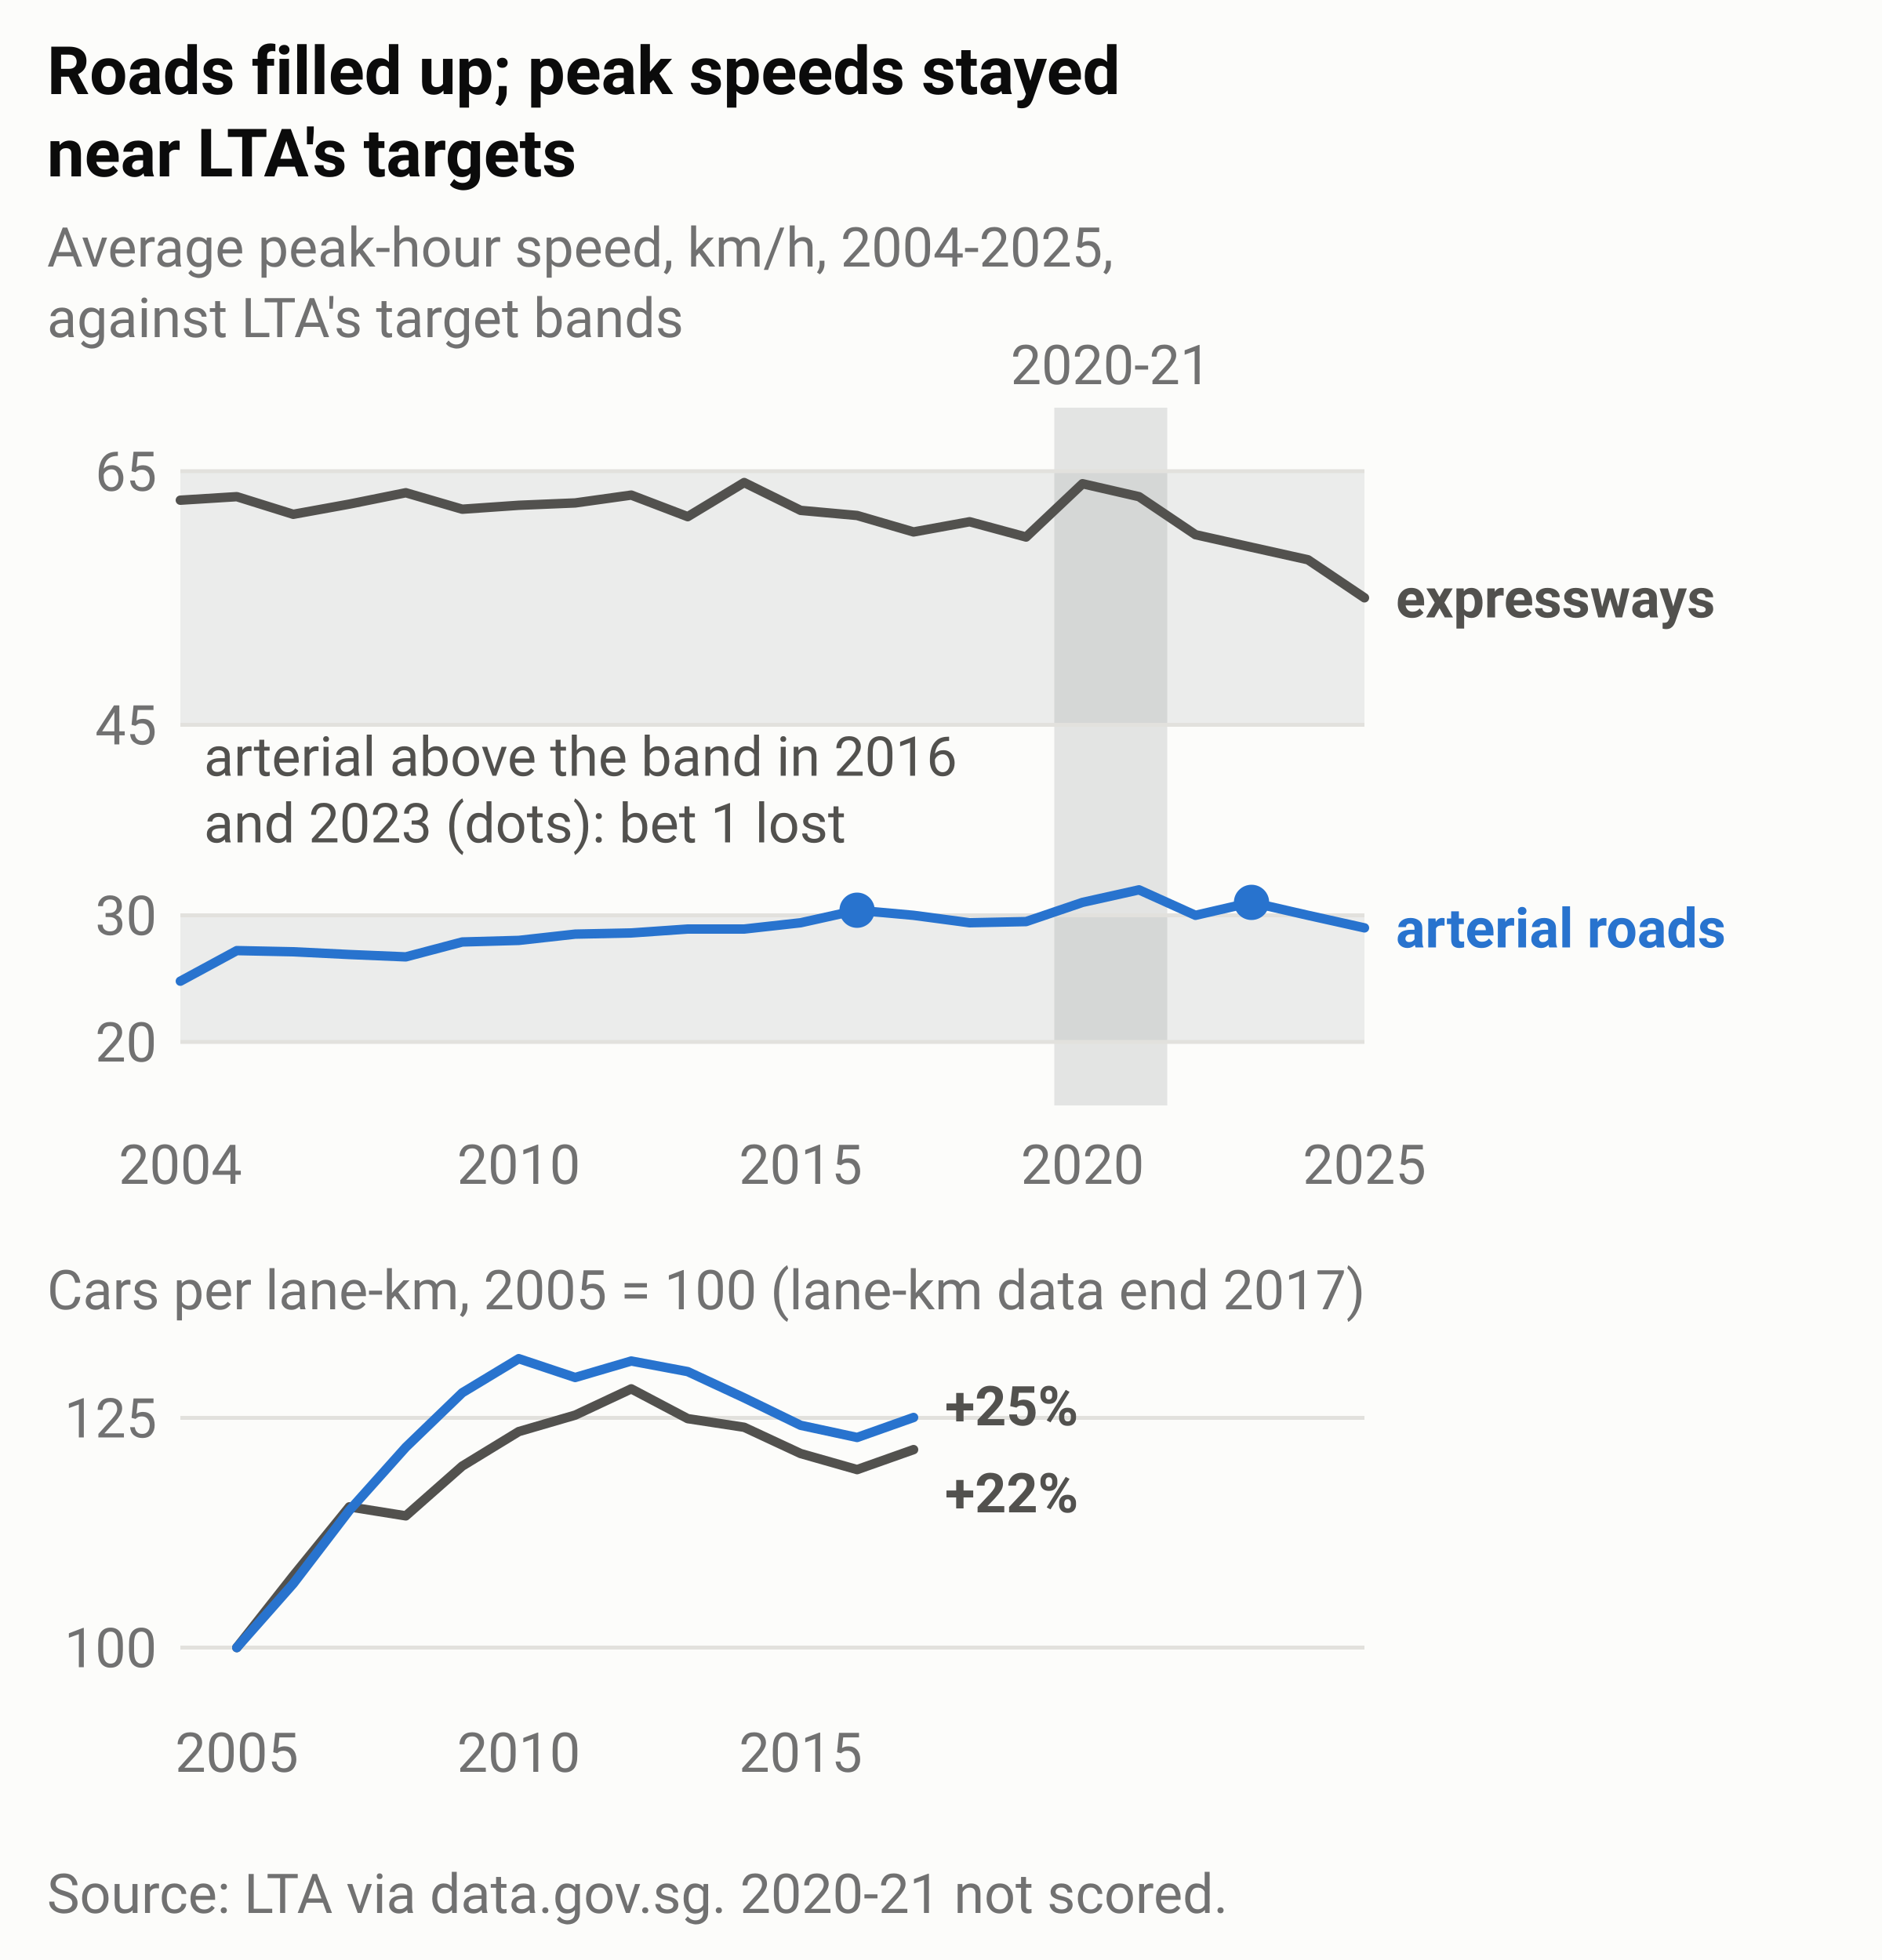
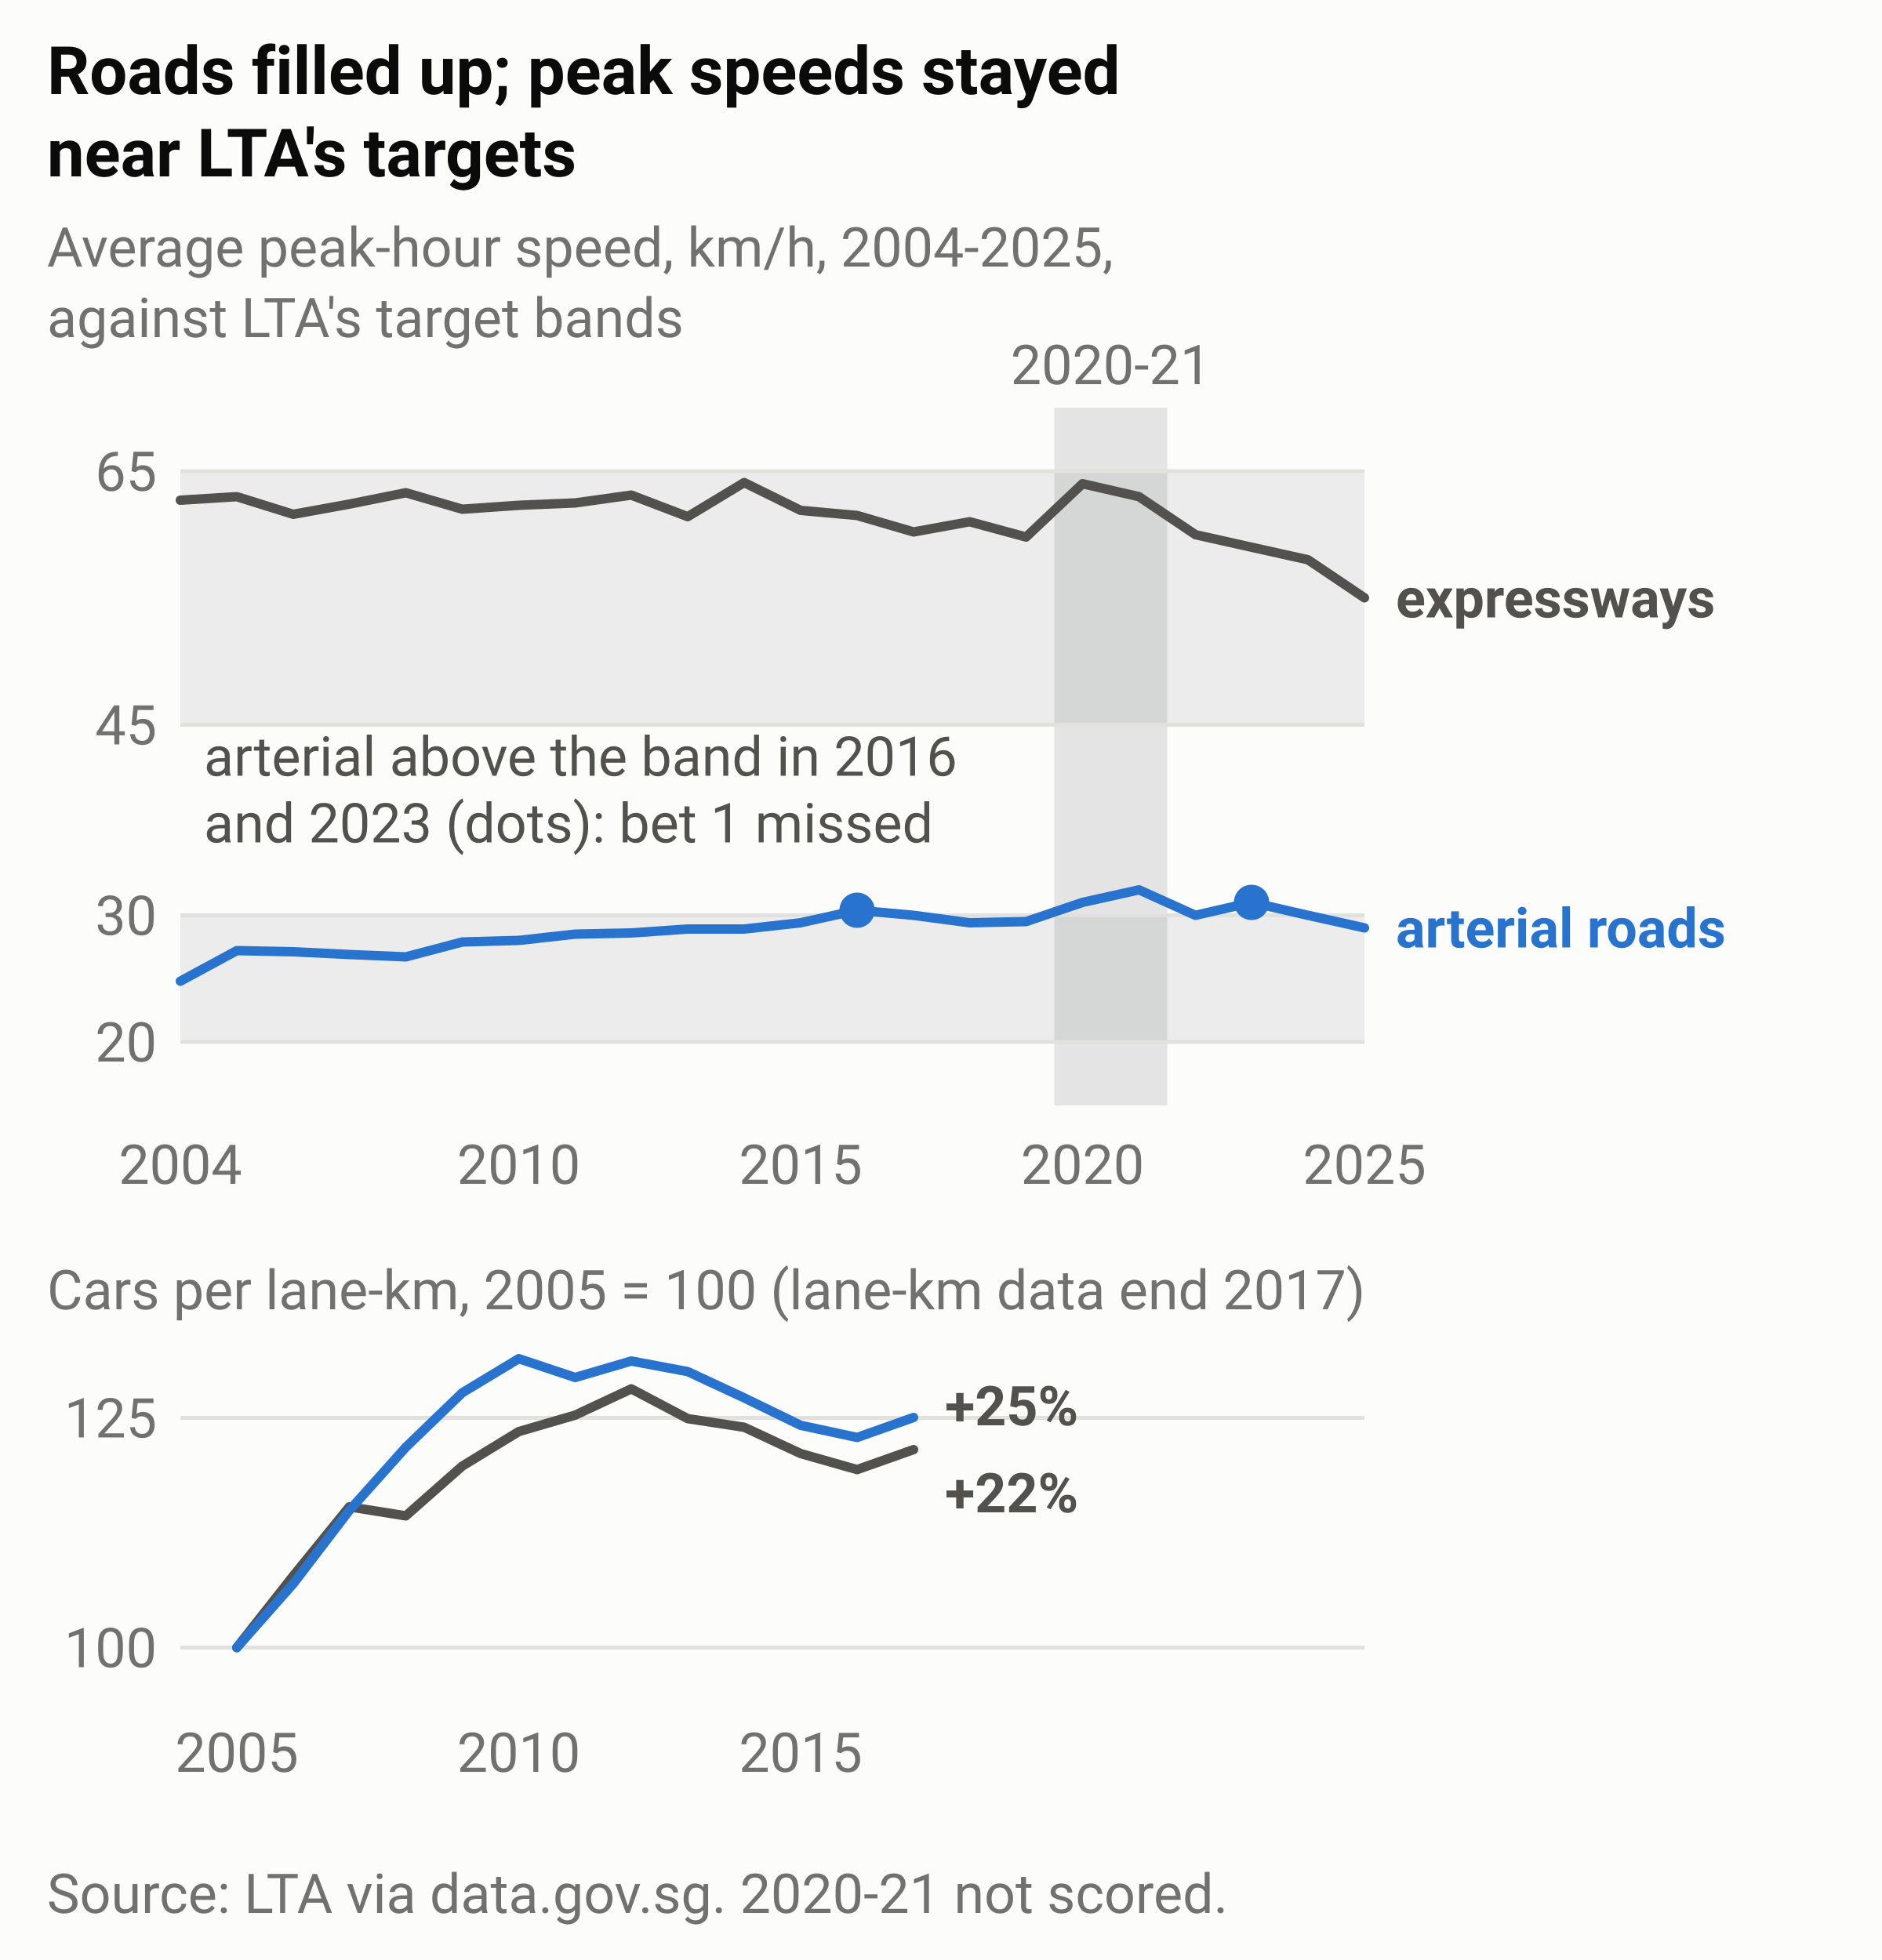
<svg xmlns="http://www.w3.org/2000/svg" viewBox="0 0 480 500" role="img" aria-label="Two-panel chart. Top: average peak-hour speed on expressways and arterial roads each year from 2004 to 2025, against LTA's target bands of 45 to 65 and 20 to 30 km/h. Expressway speed stays inside its band every year. Arterial speed runs above 30 km/h in 2016 and 2023 among the scored years, and in 2020 and 2021, which are not scored. Bottom: cars per lane-kilometre, 2005 = 100, rising by about a quarter on both road types from 2005 to 2017.">
  <style>:root{--fig-ink:#0b0b0b;--fig-ink-2:#52514e;--fig-ink-3:#717171;--fig-rule:#e2e1dd;--fig-surface:#fcfcfa;--fig-subject:#2873ce;--fig-context:#707379;}@media (prefers-color-scheme: dark){:root{--fig-ink:#ffffff;--fig-ink-2:#c3c2b7;--fig-ink-3:#9a9a9a;--fig-rule:#38393a;--fig-surface:#1a1a19;--fig-subject:#3987e5;--fig-context:#93969c;}}:root[data-theme="dark"]{--fig-ink:#ffffff;--fig-ink-2:#c3c2b7;--fig-ink-3:#9a9a9a;--fig-rule:#38393a;--fig-surface:#1a1a19;--fig-subject:#3987e5;--fig-context:#93969c;}text{font-family:ui-sans-serif,system-ui,-apple-system,Segoe UI,Roboto,Helvetica,Arial,sans-serif;}</style>
  <rect x="0" y="0" width="480" height="500" fill="var(--fig-surface,#fcfcfa)" />
  <text x="12.0" y="24.0" font-size="17" fill="var(--fig-ink,#0b0b0b)" font-weight="600">Roads filled up; peak speeds stayed</text>
  <text x="12.0" y="45.0" font-size="17" fill="var(--fig-ink,#0b0b0b)" font-weight="600">near LTA's targets</text>
  <text x="12.0" y="68.0" font-size="14" fill="var(--fig-ink-3,#717171)">Average peak-hour speed, km/h, 2004-2025,</text>
  <text x="12.0" y="86.0" font-size="14" fill="var(--fig-ink-3,#717171)">against LTA's target bands</text>
  <rect x="268.9" y="104" width="28.8" height="178" fill="var(--fig-context,#707379)" opacity="0.18" />
  <text x="283.3" y="98.0" text-anchor="middle" font-size="14" fill="var(--fig-ink-3,#717171)">2020-21</text>
  <rect x="46" y="120.2" width="302" height="64.7" fill="var(--fig-context,#707379)" opacity="0.12" />
  <rect x="46" y="233.5" width="302" height="32.4" fill="var(--fig-context,#707379)" opacity="0.12" />
  <line x1="46" y1="265.8" x2="348" y2="265.8" stroke="var(--fig-rule,#e2e1dd)" stroke-width="1" />
  <text x="40.0" y="270.8" text-anchor="end" font-size="14" fill="var(--fig-ink-3,#717171)">20</text>
  <line x1="46" y1="233.5" x2="348" y2="233.5" stroke="var(--fig-rule,#e2e1dd)" stroke-width="1" />
  <text x="40.0" y="238.5" text-anchor="end" font-size="14" fill="var(--fig-ink-3,#717171)">30</text>
  <line x1="46" y1="184.9" x2="348" y2="184.9" stroke="var(--fig-rule,#e2e1dd)" stroke-width="1" />
  <text x="40.0" y="189.9" text-anchor="end" font-size="14" fill="var(--fig-ink-3,#717171)">45</text>
  <line x1="46" y1="120.2" x2="348" y2="120.2" stroke="var(--fig-rule,#e2e1dd)" stroke-width="1" />
  <text x="40.0" y="125.2" text-anchor="end" font-size="14" fill="var(--fig-ink-3,#717171)">65</text>
  <polyline points="46.0,127.6 60.4,126.7 74.8,131.2 89.1,128.6 103.5,125.7 117.9,129.9 132.3,128.9 146.7,128.3 161.0,126.3 175.4,131.8 189.8,123.1 204.2,130.2 218.6,131.5 233.0,135.7 247.3,133.1 261.7,137.0 276.1,123.4 290.5,126.7 304.9,136.4 319.2,139.6 333.6,142.8 348.0,152.5" fill="none" stroke="var(--fig-ink-2,#52514e)" stroke-width="2.4" stroke-linejoin="round" stroke-linecap="round" />
  <text x="356.0" y="157.5" font-size="14" fill="var(--fig-ink-2,#52514e)" font-weight="600">expressways</text>
  <polyline points="46.0,250.3 60.4,242.5 74.8,242.8 89.1,243.5 103.5,244.1 117.9,240.3 132.3,239.9 146.7,238.3 161.0,238.0 175.4,237.0 189.8,237.0 204.2,235.4 218.6,232.2 233.0,233.5 247.3,235.4 261.7,235.1 276.1,230.2 290.5,227.0 304.9,233.5 319.2,230.2 333.6,233.5 348.0,236.7" fill="none" stroke="var(--fig-subject,#2873ce)" stroke-width="2.4" stroke-linejoin="round" stroke-linecap="round" />
  <text x="356.0" y="241.7" font-size="14" fill="var(--fig-subject,#2873ce)" font-weight="600">arterial roads</text>
  <circle cx="218.6" cy="232.2" r="4.5" fill="var(--fig-subject,#2873ce)" />
  <circle cx="319.2" cy="230.2" r="4.5" fill="var(--fig-subject,#2873ce)" />
  <text x="52.0" y="197.9" font-size="14" fill="var(--fig-ink-2,#52514e)">arterial above the band in 2016</text>
-   <text x="52.0" y="214.9" font-size="14" fill="var(--fig-ink-2,#52514e)">and 2023 (dots): bet 1 lost</text>
+   <text x="52.0" y="214.9" font-size="14" fill="var(--fig-ink-2,#52514e)">and 2023 (dots): bet 1 missed</text>
  <text x="46.0" y="302.0" text-anchor="middle" font-size="14" fill="var(--fig-ink-3,#717171)">2004</text>
  <text x="132.3" y="302.0" text-anchor="middle" font-size="14" fill="var(--fig-ink-3,#717171)">2010</text>
  <text x="204.2" y="302.0" text-anchor="middle" font-size="14" fill="var(--fig-ink-3,#717171)">2015</text>
  <text x="276.1" y="302.0" text-anchor="middle" font-size="14" fill="var(--fig-ink-3,#717171)">2020</text>
  <text x="348.0" y="302.0" text-anchor="middle" font-size="14" fill="var(--fig-ink-3,#717171)">2025</text>
  <text x="12.0" y="334.0" font-size="14" fill="var(--fig-ink-3,#717171)">Cars per lane-km, 2005 = 100 (lane-km data end 2017)</text>
  <line x1="46" y1="420.3" x2="348" y2="420.3" stroke="var(--fig-rule,#e2e1dd)" stroke-width="1" />
  <text x="40.0" y="425.3" text-anchor="end" font-size="14" fill="var(--fig-ink-3,#717171)">100</text>
  <line x1="46" y1="361.7" x2="348" y2="361.7" stroke="var(--fig-rule,#e2e1dd)" stroke-width="1" />
  <text x="40.0" y="366.7" text-anchor="end" font-size="14" fill="var(--fig-ink-3,#717171)">125</text>
  <polyline points="60.4,420.3 74.8,402.0 89.1,384.4 103.5,386.7 117.9,374.0 132.3,365.2 146.7,361.0 161.0,354.3 175.4,361.9 189.8,364.1 204.2,370.8 218.6,374.9 233.0,369.8" fill="none" stroke="var(--fig-ink-2,#52514e)" stroke-width="2.4" stroke-linejoin="round" stroke-linecap="round" />
  <polyline points="60.4,420.3 74.8,404.0 89.1,385.3 103.5,369.2 117.9,355.3 132.3,346.6 146.7,351.4 161.0,347.2 175.4,349.9 189.8,356.6 204.2,363.6 218.6,366.7 233.0,361.6" fill="none" stroke="var(--fig-subject,#2873ce)" stroke-width="2.4" stroke-linejoin="round" stroke-linecap="round" />
  <text x="241.0" y="363.6" font-size="14" fill="var(--fig-ink-2,#52514e)" font-weight="600">+25%</text>
  <text x="241.0" y="385.8" font-size="14" fill="var(--fig-ink-2,#52514e)" font-weight="600">+22%</text>
  <text x="60.4" y="452.0" text-anchor="middle" font-size="14" fill="var(--fig-ink-3,#717171)">2005</text>
  <text x="132.3" y="452.0" text-anchor="middle" font-size="14" fill="var(--fig-ink-3,#717171)">2010</text>
  <text x="204.2" y="452.0" text-anchor="middle" font-size="14" fill="var(--fig-ink-3,#717171)">2015</text>
  <text x="12.0" y="488.0" font-size="14" fill="var(--fig-ink-3,#717171)">Source: LTA via data.gov.sg. 2020-21 not scored.</text>
</svg>
